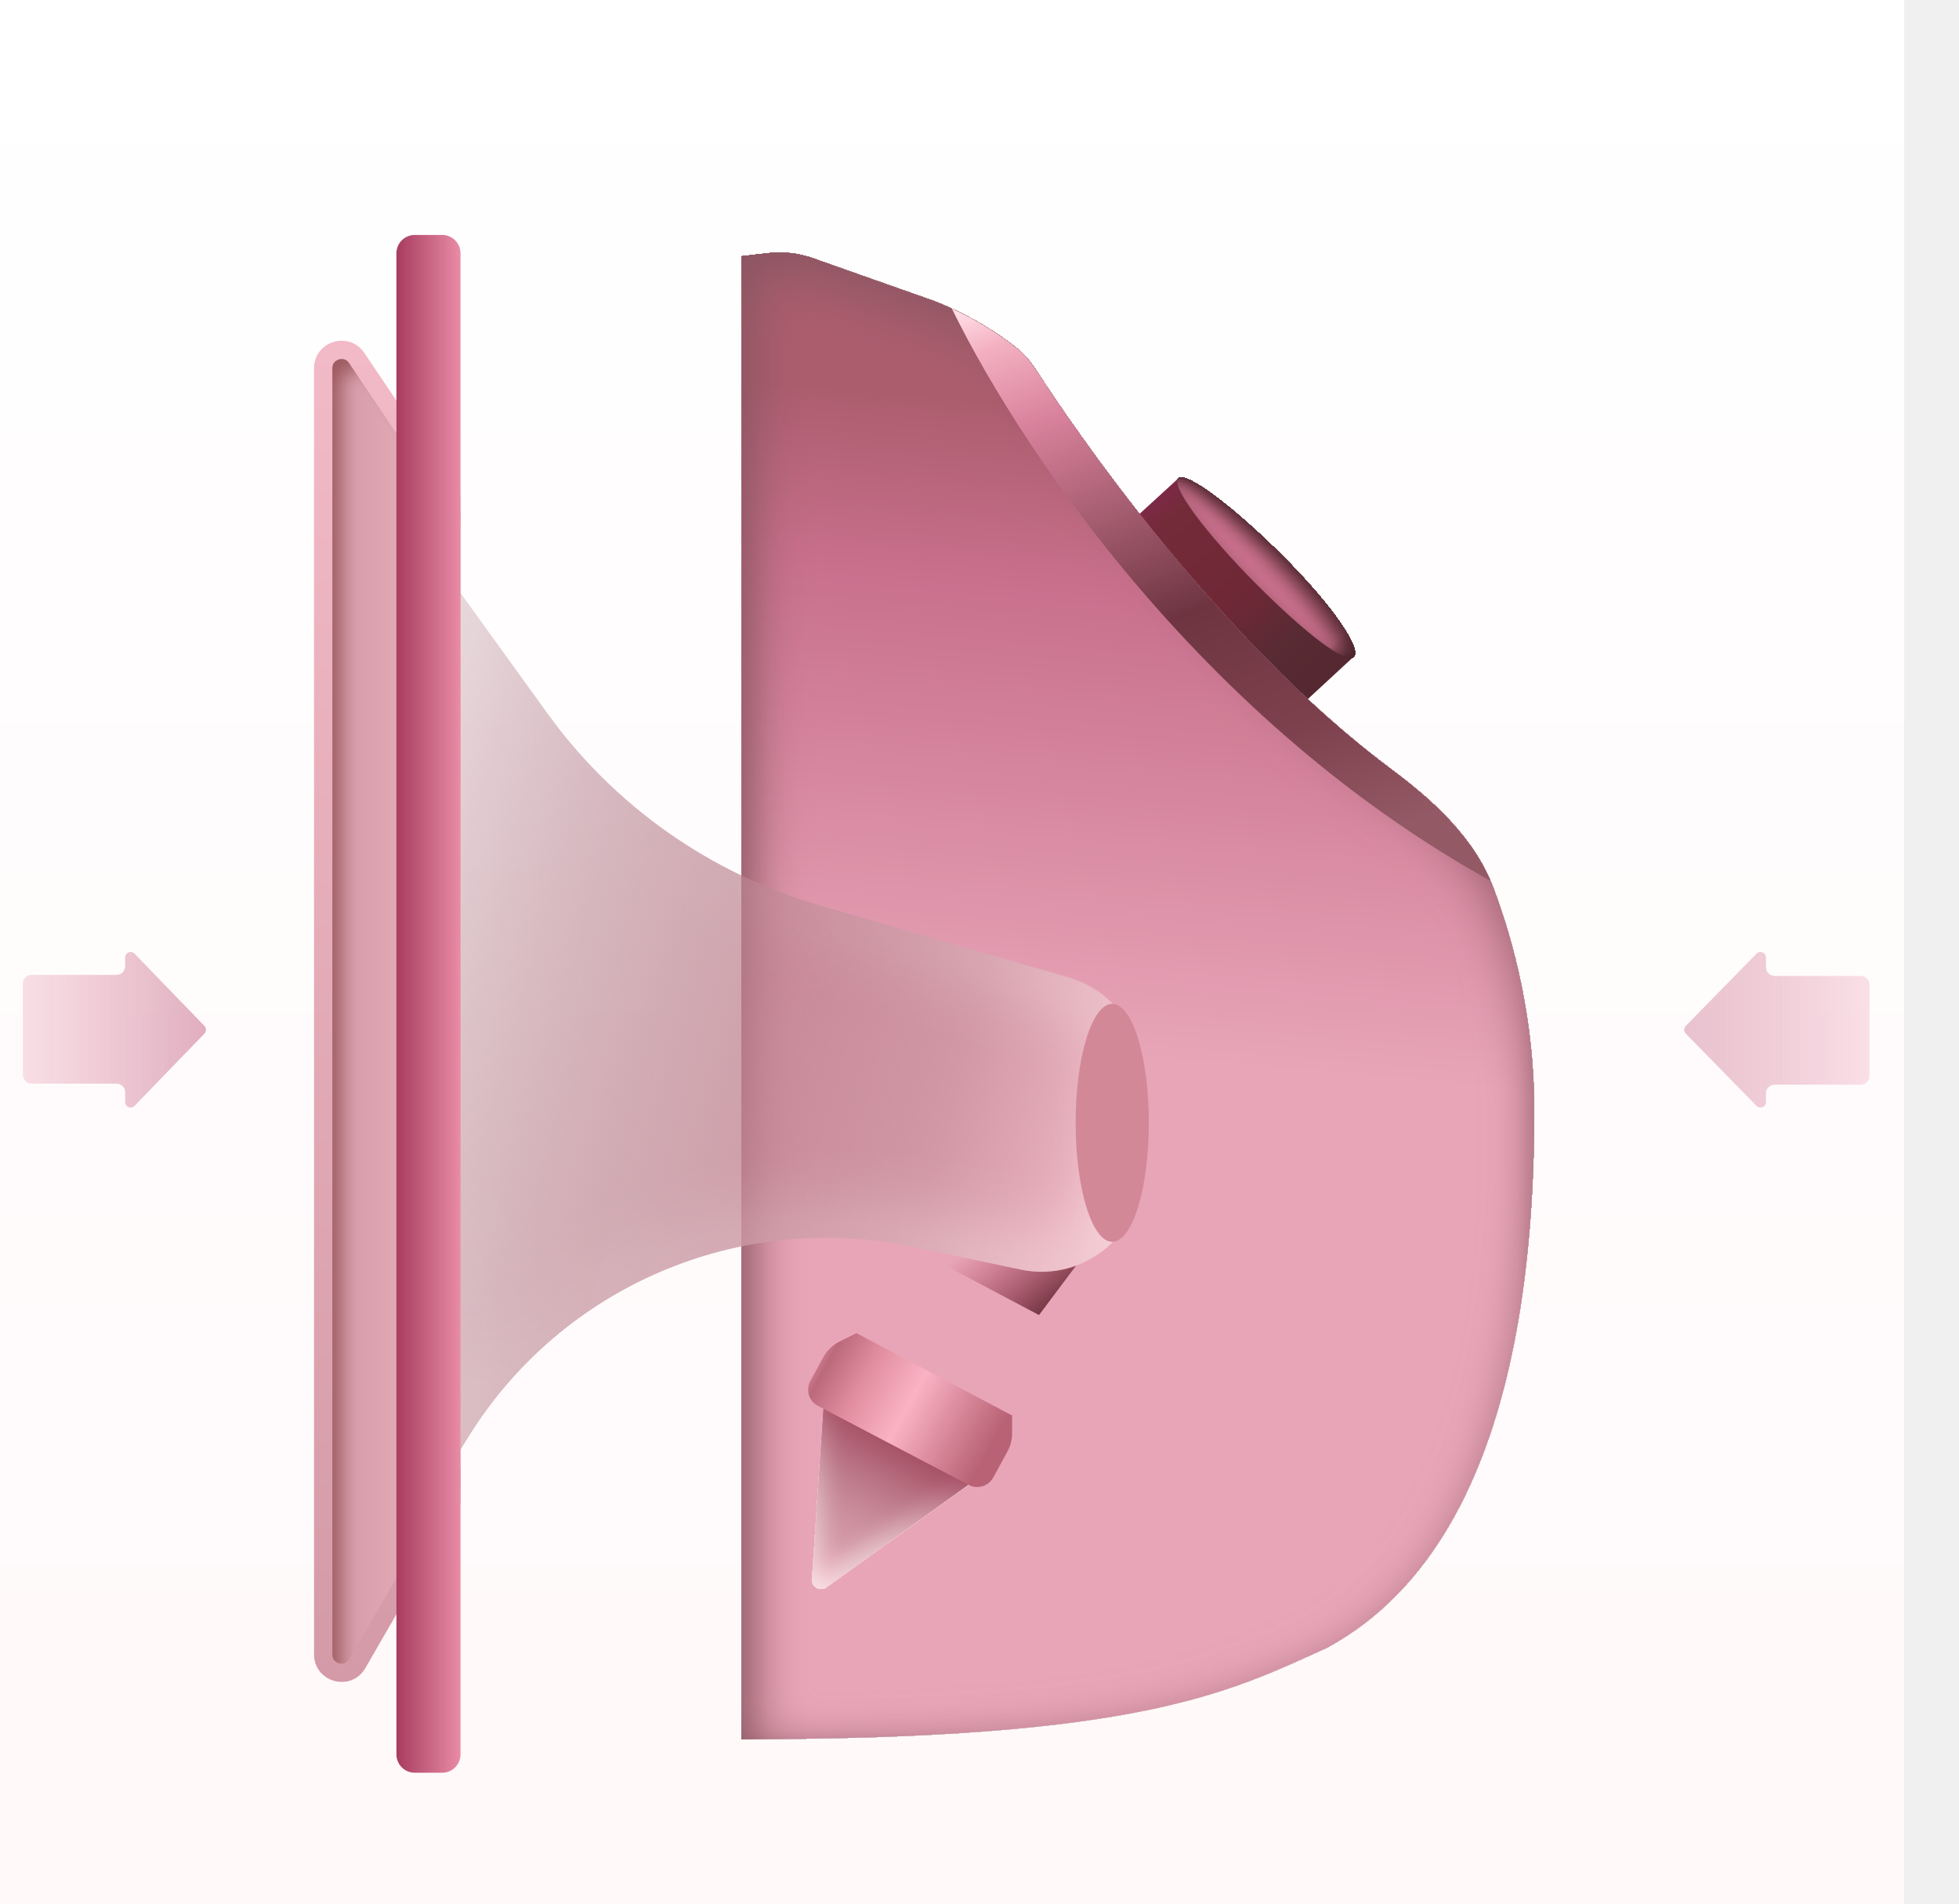
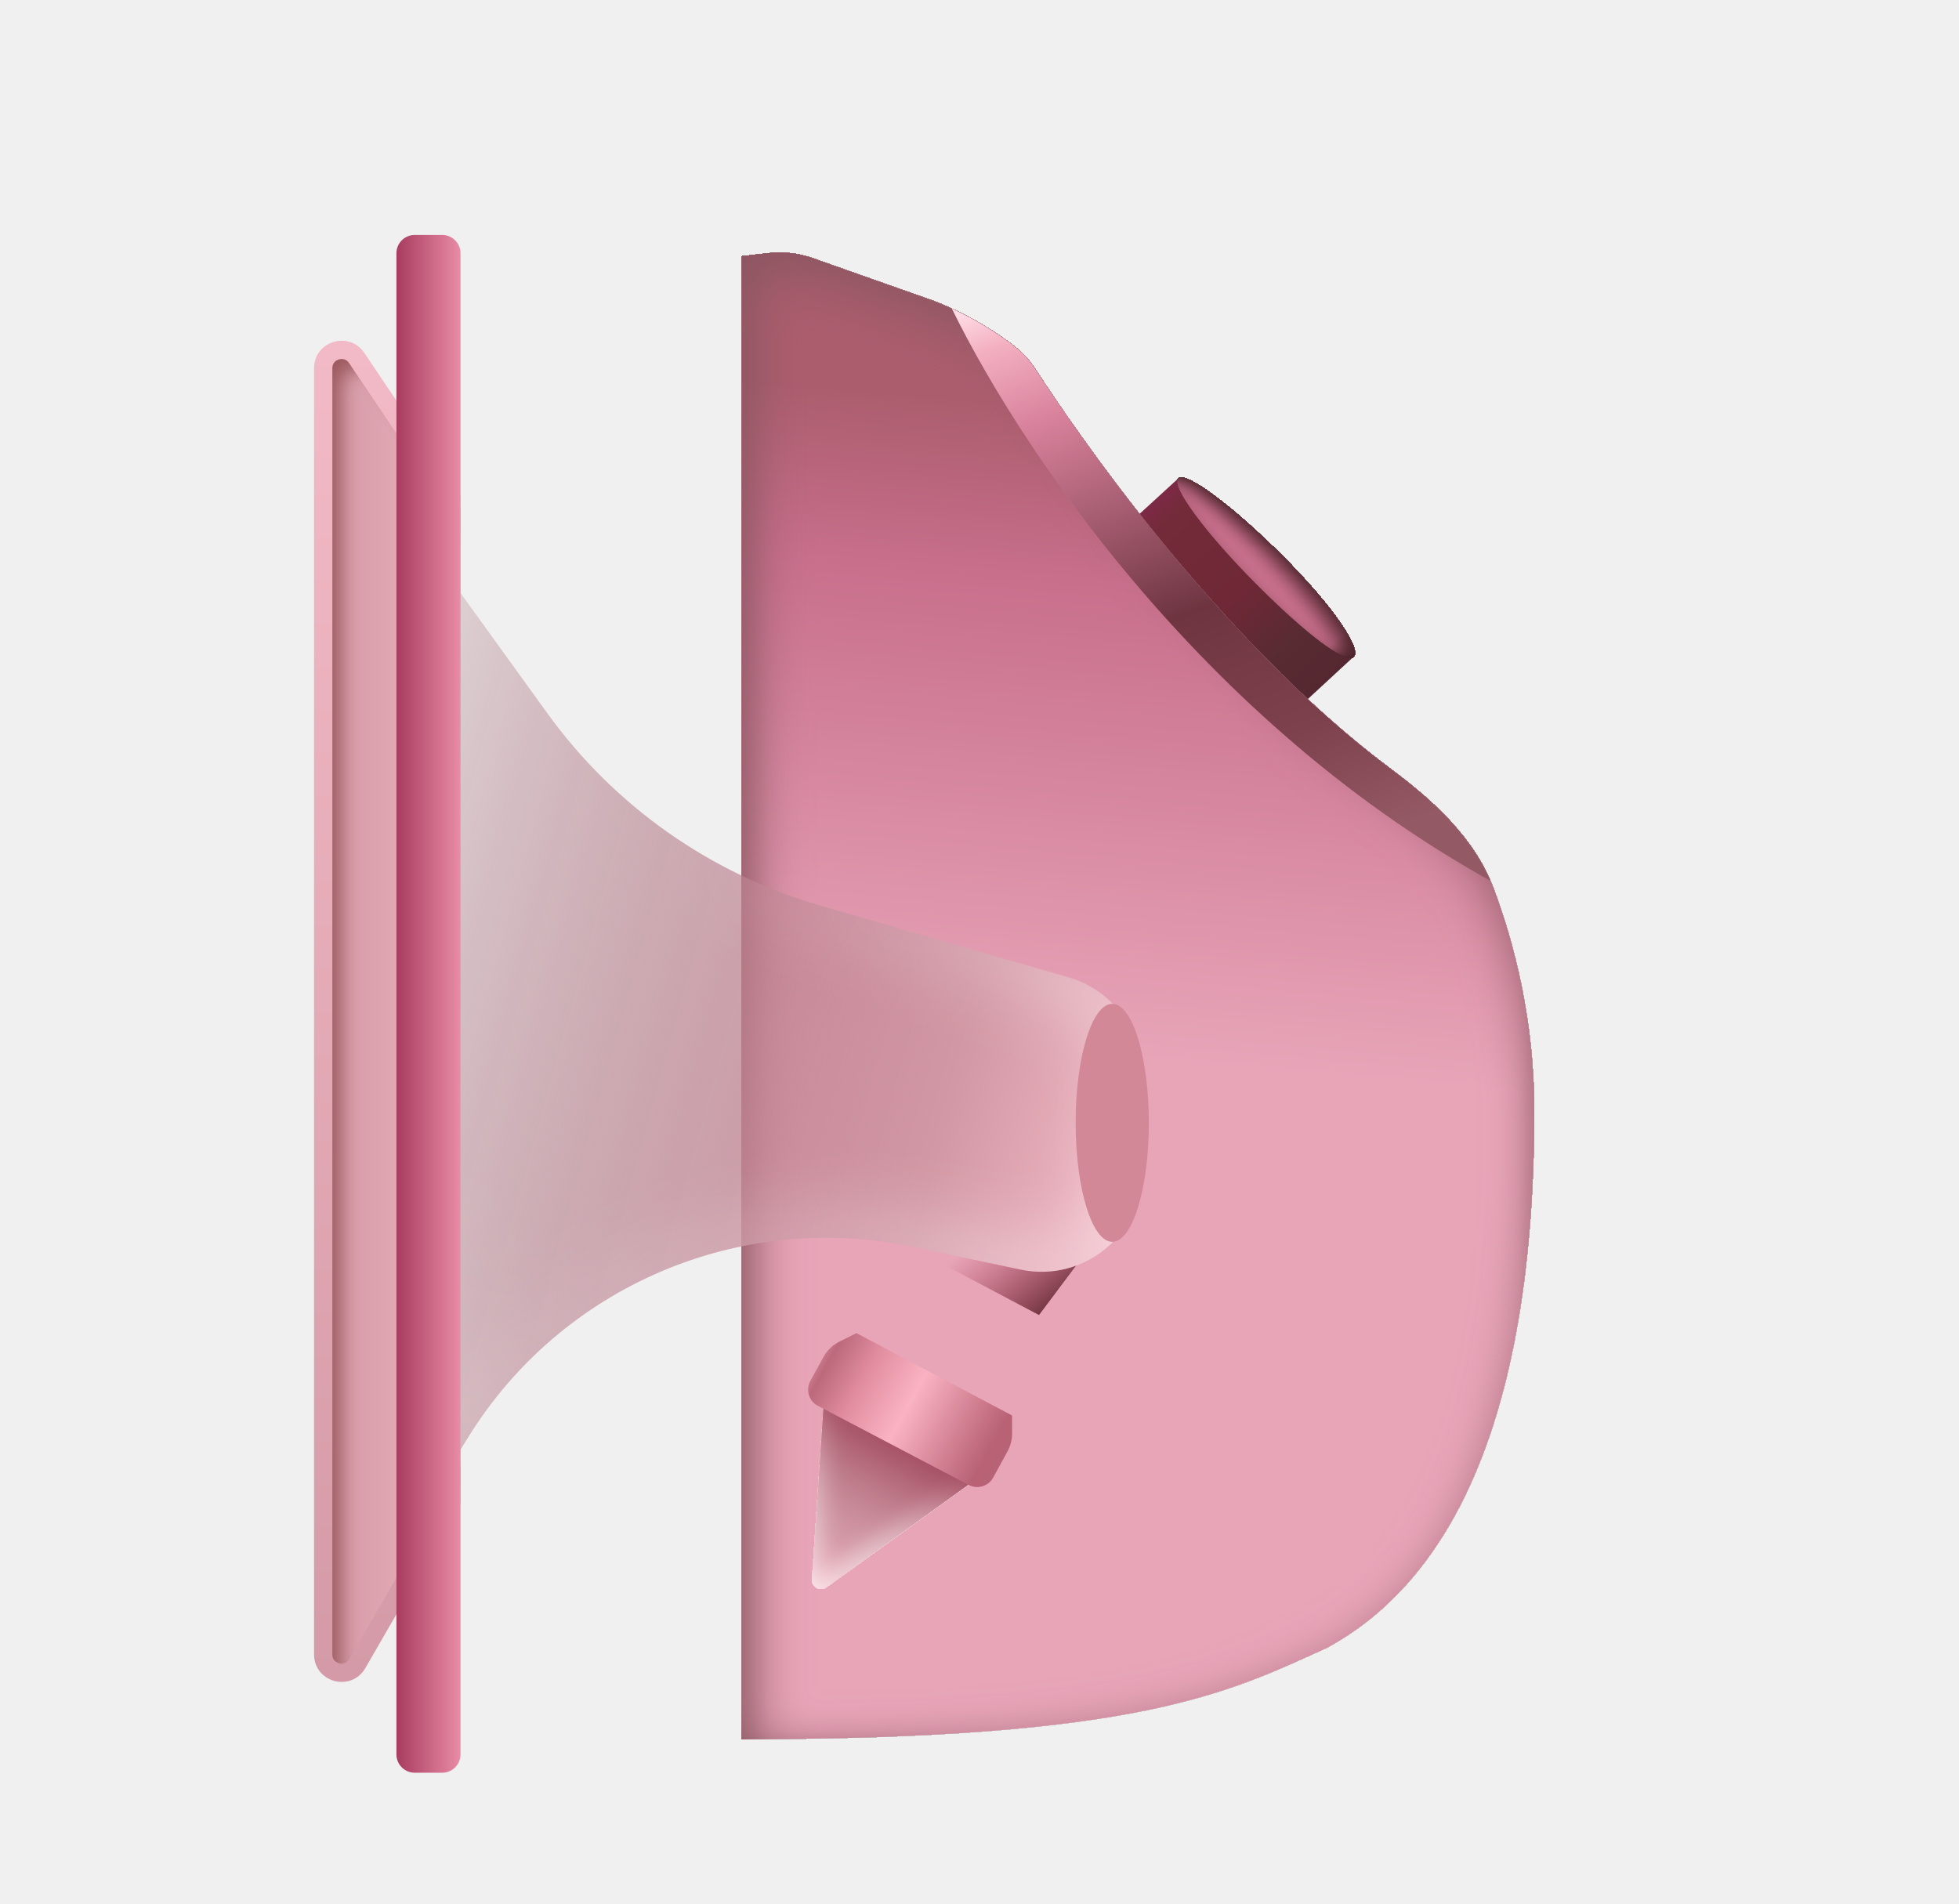
<svg xmlns="http://www.w3.org/2000/svg" width="214" height="208" viewBox="0 0 214 208" fill="none">
  <style>
+ #___, #____2 { display: none; }
svg { overflow: visible; }
@keyframes kf________transform_0 {
  0% {
    transform: translateX(67px) translateY(26px) translateX(0px) translateY(0px);
  }
  100% {
    transform: translateX(67px) translateY(26px) translateX(0px) translateY(0px);
  }
}
@keyframes kf________opacity_0 {
  0% {
    animation-timing-function: linear;
    opacity: 0;
  }
  31.85% {
    animation-timing-function: ease-in;
    opacity: 0;
  }
  40.51% {
    animation-timing-function: linear;
    opacity: 1;
  }
  100% {
    opacity: 1;
  }
}
#______ {
  transform-origin: 0 0;
  animation:
    kf________transform_0 6.28s linear infinite,
    kf________opacity_0 6.28s linear infinite;
}
@keyframes kf________2_transform_0 {
  0% {
    transform: translateX(35px) translateY(17px) translateX(0px) translateY(0px);
  }
  84.32% {
    animation-timing-function: ease-in;
    transform: translateX(35px) translateY(17px) translateX(0px) translateY(0px);
  }
  100% {
    transform: translateX(35px) translateY(17px) translateX(10.5px) translateY(0px);
  }
}
@keyframes kf________2_opacity_0 {
  0% {
    animation-timing-function: linear;
    opacity: 1;
  }
  84.27% {
    animation-timing-function: linear;
    opacity: 1;
  }
  100% {
    opacity: 1;
  }
}
#_______2 {
  transform-origin: 0 0;
  animation:
    kf________2_transform_0 6.28s linear infinite,
    kf________2_opacity_0 6.28s linear infinite;
}
@keyframes kf___________transform_0 {
  0% {
    animation-timing-function: ease-in;
    transform: translateX(-1.589px) translateY(15.147px) translateX(0px) translateY(8px) rotate(0rad) scaleX(1) scaleY(1) skewX(0rad);
  }
  31.85% {
    transform: translateX(-1.589px) translateY(15.147px) translateX(0px) translateY(-11.36px) rotate(0rad) scaleX(1) scaleY(1) skewX(0rad);
  }
  100% {
    transform: translateX(-1.589px) translateY(15.147px) translateX(0px) translateY(-11.36px) rotate(0rad) scaleX(1) scaleY(1) skewX(0rad);
  }
}
@keyframes kf___________opacity_0 {
  0% {
    animation-timing-function: cubic-bezier(0.5, 0, 0.5, 1);
    opacity: 0;
  }
  31.85% {
    animation-timing-function: linear;
    opacity: 1;
  }
  100% {
    opacity: 1;
  }
}
#_________ {
  transform-origin: 0 0;
  animation:
    kf___________transform_0 6.28s linear infinite,
    kf___________opacity_0 6.28s linear infinite;
}
@keyframes kf_____opacity_0 {
  0% {
    animation-timing-function: linear;
    opacity: 0;
  }
  39.79% {
    animation-timing-function: linear;
    opacity: 0;
  }
  46.39% {
    animation-timing-function: linear;
    opacity: 0.233;
  }
  53% {
    animation-timing-function: linear;
    opacity: 0;
  }
  53.01% {
    animation-timing-function: linear;
    opacity: 0.22;
  }
  53.03% {
    animation-timing-function: linear;
    opacity: 0.221;
  }
  53.04% {
    animation-timing-function: linear;
    opacity: 0.221;
  }
  53.07% {
    animation-timing-function: linear;
    opacity: 0;
  }
  59.61% {
    animation-timing-function: linear;
    opacity: 0.623;
  }
  66.23% {
    animation-timing-function: linear;
    opacity: 0;
  }
  66.25% {
    animation-timing-function: linear;
    opacity: 0;
  }
  72.84% {
    animation-timing-function: linear;
    opacity: 0.901;
  }
  80.8% {
    animation-timing-function: linear;
    opacity: 0.171;
  }
  84.38% {
    animation-timing-function: linear;
    opacity: 0;
  }
  100% {
    opacity: 0;
  }
}
#___ {
  animation: kf_____opacity_0 6.28s linear infinite;
}
@keyframes kf_____2_opacity_0 {
  0% {
    animation-timing-function: linear;
    opacity: 0;
  }
  39.79% {
    animation-timing-function: linear;
    opacity: 0;
  }
  39.81% {
    animation-timing-function: linear;
    opacity: 0;
  }
  46.4% {
    animation-timing-function: linear;
    opacity: 0.233;
  }
  53.02% {
    animation-timing-function: linear;
    opacity: 0;
  }
  53.03% {
    animation-timing-function: linear;
    opacity: 0.22;
  }
  53.04% {
    animation-timing-function: linear;
    opacity: 0.221;
  }
  53.09% {
    animation-timing-function: linear;
    opacity: 0;
  }
  59.63% {
    animation-timing-function: linear;
    opacity: 0.623;
  }
  66.24% {
    animation-timing-function: linear;
    opacity: 0;
  }
  66.26% {
    animation-timing-function: linear;
    opacity: 0;
  }
  72.86% {
    animation-timing-function: linear;
    opacity: 0.901;
  }
  80.82% {
    animation-timing-function: linear;
    opacity: 0.169;
  }
  84.38% {
    animation-timing-function: linear;
    opacity: 0;
  }
  84.39% {
    animation-timing-function: linear;
    opacity: 0;
  }
  100% {
    opacity: 0;
  }
}
#____2 {
  animation: kf_____2_opacity_0 6.28s linear infinite;
}
</style>
  <g id="Check_Cup">
-     <rect width="208" height="208" fill="url(#paint0_linear_9234_5502)" />
+     <rect width="208" height="208" fill="none" />
    <g id="______" transform="translate(67 26)">
      <g id="Frame_2147241315" transform="translate(1.95044 24.6804)">
        <g id="Frame_2147241322" transform="translate(9.21291 19.6746) rotate(3.91058)">
</g>
        <g id="Union" transform="translate(43.9097 64.2676)">
</g>
        <path id="Ellipse_23027" transform="translate(85.7097 64.1195) rotate(3)" d="M3.014 -0.908C4.123 -0.835 4.784 0.12 5.183 1.021C5.612 1.993 5.927 3.32 6.162 4.865C6.635 7.972 6.819 12.212 6.819 16.887C6.819 21.549 6.706 25.799 6.27 28.91C6.052 30.457 5.747 31.795 5.297 32.776C4.863 33.724 4.15 34.63 2.995 34.683C1.789 34.737 1.046 33.812 0.612 32.876C0.16 31.901 -0.146 30.553 -0.362 28.994C-0.799 25.855 -0.912 21.549 -0.912 16.887C-0.912 12.212 -0.727 7.899 -0.255 4.757C-0.02 3.196 0.294 1.856 0.727 0.894C1.121 0.016 1.823 -0.987 3.014 -0.908Z" fill="black" stroke="#A4A4A4" stroke-width="1.825" />
      </g>
      <g id="Frame_2147241319" transform="translate(7.5437 0.457031)">
        <g id="Exclude">
</g>
        <path id="Vector_4880" transform="translate(49.3017 25.8652)" d="M4.809 -5.15831e-05L0 4.402L17.868 25.114L23.98 19.467L4.809 -5.15831e-05Z" fill="url(#paint1_linear_9234_5502)" />
        <g id="Ellipse_23028" filter="url(#filter0_i_9234_5502)" transform="translate(52.6679 27.2987) rotate(-44.9104)">
          <path d="M4.209 14.233C4.209 22.095 3.106 27.334 1.944 27.334C0.781 27.334 0 22.095 0 14.233C0 6.373 0.942 0 2.104 0C3.267 0 4.209 6.373 4.209 14.233Z" fill="url(#paint2_linear_9234_5502)" />
        </g>
        <g id="Vector_4879" filter="url(#filter1_i_9234_5502)" transform="translate(6.45628 0.911688)">
          <path d="M86.597 93.965C86.597 131.825 75 146.631 64 152.631C53 157.631 43.333 162.631 0 162.631V0.631L2.883 0.295C4.541 0.101 6.222 0.289 7.797 0.845L20.912 5.474C24.809 6.973 28.152 9.087 30.233 10.806C31.041 11.473 31.67 12.29 32.241 13.168C35.988 18.931 51.864 42.386 70.866 56.587C75.617 60.136 80.105 64.204 82.186 69.757C84.335 75.49 86.597 83.911 86.597 93.965Z" fill="url(#paint3_linear_9234_5502)" />
        </g>
        <g id="Mask_group" transform="translate(6.45627 0.911735)">
          <g id="Mask_group_2">
            <mask id="mask0_9234_5502" style="mask-type:alpha" maskUnits="userSpaceOnUse" x="0" y="0" width="214" height="208">
              <path id="Vector_4881" d="M86.597 93.965C86.597 131.825 75 146.631 64 152.631C53 157.631 43.333 162.631 0 162.631V0.631L2.883 0.295C4.541 0.101 6.222 0.289 7.797 0.845L20.912 5.474C24.809 6.973 28.152 9.087 30.233 10.806C31.041 11.473 31.67 12.29 32.241 13.168C35.988 18.931 51.864 42.386 70.866 56.587C75.617 60.136 80.105 64.204 82.186 69.757C84.335 75.49 86.597 83.911 86.597 93.965Z" fill="url(#paint4_linear_9234_5502)" />
            </mask>
            <g mask="url(#mask0_9234_5502)">
              <path id="Vector_4881_2" transform="translate(21.6567 3.50732)" d="M60.672 65.633C26.726 47.039 6.23 14.147 0 0L6.763 0.404L45.569 44.84L61.237 58.832L60.672 65.633Z" fill="url(#paint5_linear_9234_5502)" />
            </g>
          </g>
        </g>
      </g>
    </g>
    <g id="_______2" transform="translate(35 17)">
      <g id="Frame_2147241355" transform="translate(59.5408 108.667) rotate(15)">
        <path id="Vector_4931" transform="translate(4.22184 8.18625) rotate(-15)" d="M23 1L17 9L0 0L23 1Z" fill="url(#paint6_linear_9234_5502)" />
        <g id="_________" transform="translate(-1.5895 15.147)">
          <g id="Vector_4929" filter="url(#filter2_ii_9234_5502)" transform="translate(2.66388 11.9726) rotate(-15)">
            <path d="M0.142 20.377L1.5 0L18 9.5L1.725 21.254C1.038 21.75 0.085 21.222 0.142 20.377Z" fill="url(#paint7_linear_9234_5502)" />
          </g>
          <path id="Vector_4931_2" transform="translate(2.66388 11.9726) rotate(-15)" d="M0.142 20.377L1.5 0L18 9.5L1.725 21.254C1.038 21.75 0.085 21.222 0.142 20.377Z" fill="url(#paint8_linear_9234_5502)" />
          <path id="Vector_4928" transform="translate(6.93377e-05 5.95712) rotate(-15)" d="M23.016 9L6.016 0L4.134 0.941C3.406 1.305 2.807 1.882 2.415 2.596L0.98 5.214C0.442 6.195 0.813 7.427 1.804 7.946L18.274 16.586C19.241 17.093 20.436 16.731 20.959 15.773L22.528 12.895C22.848 12.308 23.016 11.649 23.016 10.98V9Z" fill="url(#paint9_linear_9234_5502)" />
        </g>
      </g>
      <g id="Frame_2147241351" transform="translate(14.5 46.667)">
        <path id="Vector_4920" d="M10.295 14.261L0 0V96L1.664 93.317C11.879 76.841 31.326 68.538 50.291 72.555L61.983 75.031C69.056 76.529 75.627 70.912 75.247 63.692L75 59L75.182 54.088C75.369 49.041 72.096 44.516 67.245 43.113L40.147 35.279C28.127 31.804 17.618 24.405 10.295 14.261Z" fill="url(#paint10_linear_9234_5502)" />
        <g id="Mask_group_3">
          <mask id="mask1_9234_5502" style="mask-type:alpha" maskUnits="userSpaceOnUse" x="0" y="0" width="214" height="208">
            <path id="Vector_4921" d="M10.295 14.261L0 0V96L1.664 93.317C11.879 76.841 31.326 68.538 50.291 72.555L61.983 75.031C69.056 76.529 75.627 70.912 75.247 63.692L75 59L75.182 54.088C75.369 49.041 72.096 44.516 67.245 43.113L40.147 35.279C28.127 31.804 17.618 24.405 10.295 14.261Z" fill="white" />
          </mask>
          <g mask="url(#mask1_9234_5502)">
            <g id="Vector_4923" filter="url(#filter3_f_9234_5502)">
              <path d="M0 0L10.295 14.261C17.618 24.405 28.127 31.804 40.147 35.279L67.245 43.113C72.096 44.516 75.369 49.041 75.182 54.088L75 59L76 78" stroke="url(#paint11_linear_9234_5502)" stroke-width="2" />
            </g>
            <g id="Vector_4925" filter="url(#filter4_f_9234_5502)">
              <path d="M0 0V96L1.664 93.317C11.879 76.841 31.326 68.538 50.291 72.555L61.983 75.031C69.056 76.529 75.627 70.912 75.247 63.692L75 59" stroke="url(#paint12_linear_9234_5502)" stroke-width="2" />
            </g>
          </g>
        </g>
        <ellipse id="Ellipse_23046" transform="matrix(-1 8.74228e-08 8.74228e-08 1 76 46)" cx="4" cy="13" rx="4" ry="13" fill="#D38898" />
      </g>
      <g id="Frame_2147241353" clip-path="url(#clip0_9234_5502)" transform="translate(-40.5)">
        <g id="Frame_2147241321">
          <g id="Frame_2147241332" transform="translate(33.3164 13.2731)">
</g>
          <g id="Vector_4918" transform="translate(40.8064 16.667)">
            <g filter="url(#filter5_i_9234_5502)">
              <path d="M18.5 27.5L3.659 5.44C2.557 3.801 0 4.582 0 6.556V147.079C0 149.125 2.709 149.851 3.732 148.079L18.5 122.5V27.5Z" fill="url(#paint13_linear_9234_5502)" />
            </g>
            <path d="M18.5 27.5L3.659 5.44C2.557 3.801 0 4.582 0 6.556V147.079C0 149.125 2.709 149.851 3.732 148.079L18.5 122.5V27.5Z" stroke="url(#paint14_linear_9234_5502)" stroke-width="2" />
          </g>
        </g>
        <path id="Rectangle_400770922" transform="translate(48.8064 8.66699)" d="M0 2C0 0.895 0.895 0 2 0H5C6.105 0 7 0.895 7 2V166C7 167.105 6.105 168 5 168H2C0.895 168 0 167.105 0 166V2Z" fill="url(#paint15_linear_9234_5502)" />
      </g>
    </g>
    <path id="___" opacity="0.55" transform="translate(2.5 104)" d="M11.172 0.604C11.172 0.061 11.824 -0.205 12.196 0.186L19.834 8.082C20.055 8.315 20.055 8.684 19.834 8.918L12.196 16.814C11.824 17.205 11.172 16.939 11.172 16.396V15.335C11.172 14.81 10.746 14.383 10.22 14.383H0.952C0.426 14.383 5.45441e-05 13.957 5.20348e-05 13.431L4.41876e-06 3.454C1.90948e-06 2.928 0.426 2.501 0.952 2.501H10.22C10.746 2.501 11.172 2.075 11.172 1.549V0.604Z" fill="url(#paint16_linear_9234_5502)" />
    <path id="____2" opacity="0.549" transform="translate(204.222 121) rotate(-180)" d="M11.307 0.604C11.307 0.061 11.966 -0.205 12.342 0.186L20.072 8.082C20.297 8.315 20.297 8.684 20.072 8.918L12.342 16.814C11.966 17.205 11.307 16.939 11.307 16.396V15.335C11.307 14.81 10.881 14.383 10.355 14.383H0.952C0.426 14.383 5.52001e-05 13.957 5.26607e-05 13.431L4.4719e-06 3.454C1.93245e-06 2.928 0.426 2.501 0.952 2.501H10.355C10.881 2.501 11.307 2.075 11.307 1.549V0.604Z" fill="url(#paint17_linear_9234_5502)" />
  </g>
  <defs>
    <filter id="filter0_i_9234_5502" x="-12.521" y="-1.571" width="29.092" height="29.093" filterUnits="userSpaceOnUse" color-interpolation-filters="sRGB">
      <feFlood flood-opacity="0" result="BackgroundImageFix" />
      <feBlend mode="normal" in="SourceGraphic" in2="BackgroundImageFix" result="shape" />
      <feColorMatrix in="SourceAlpha" type="matrix" values="0 0 0 0 0 0 0 0 0 0 0 0 0 0 0 0 0 0 127 0" result="hardAlpha" />
      <feOffset dx="-1" dy="-1" />
      <feGaussianBlur stdDeviation="1" />
      <feComposite in2="hardAlpha" operator="arithmetic" k2="-1" k3="1" />
      <feColorMatrix type="matrix" values="0 0 0 0 0.295 0 0 0 0 0.134 0 0 0 0 0.162 0 0 0 1 0" />
      <feBlend mode="normal" in2="shape" result="effect1_innerShadow_9234_5502" />
    </filter>
    <filter id="filter1_i_9234_5502" x="0" y="0.221" width="87.597" height="164.411" filterUnits="userSpaceOnUse" color-interpolation-filters="sRGB">
      <feFlood flood-opacity="0" result="BackgroundImageFix" />
      <feBlend mode="normal" in="SourceGraphic" in2="BackgroundImageFix" result="shape" />
      <feColorMatrix in="SourceAlpha" type="matrix" values="0 0 0 0 0 0 0 0 0 0 0 0 0 0 0 0 0 0 127 0" result="hardAlpha" />
      <feOffset dx="1" dy="2" />
      <feGaussianBlur stdDeviation="3" />
      <feComposite in2="hardAlpha" operator="arithmetic" k2="-1" k3="1" />
      <feColorMatrix type="matrix" values="0 0 0 0 0.546 0 0 0 0 0.335 0 0 0 0 0.382 0 0 0 1 0" />
      <feBlend mode="normal" in2="shape" result="effect1_innerShadow_9234_5502" />
    </filter>
    <filter id="filter2_ii_9234_5502" x="-0.861" y="-1" width="19.861" height="23.446" filterUnits="userSpaceOnUse" color-interpolation-filters="sRGB">
      <feFlood flood-opacity="0" result="BackgroundImageFix" />
      <feBlend mode="normal" in="SourceGraphic" in2="BackgroundImageFix" result="shape" />
      <feColorMatrix in="SourceAlpha" type="matrix" values="0 0 0 0 0 0 0 0 0 0 0 0 0 0 0 0 0 0 127 0" result="hardAlpha" />
      <feOffset dx="-1" dy="-1" />
      <feGaussianBlur stdDeviation="1" />
      <feComposite in2="hardAlpha" operator="arithmetic" k2="-1" k3="1" />
      <feColorMatrix type="matrix" values="0 0 0 0 1 0 0 0 0 1 0 0 0 0 1 0 0 0 0.4 0" />
      <feBlend mode="normal" in2="shape" result="effect1_innerShadow_9234_5502" />
      <feColorMatrix in="SourceAlpha" type="matrix" values="0 0 0 0 0 0 0 0 0 0 0 0 0 0 0 0 0 0 127 0" result="hardAlpha" />
      <feOffset dx="1" dy="1" />
      <feGaussianBlur stdDeviation="1" />
      <feComposite in2="hardAlpha" operator="arithmetic" k2="-1" k3="1" />
      <feColorMatrix type="matrix" values="0 0 0 0 1 0 0 0 0 1 0 0 0 0 1 0 0 0 0.35 0" />
      <feBlend mode="normal" in2="effect1_innerShadow_9234_5502" result="effect2_innerShadow_9234_5502" />
    </filter>
    <filter id="filter3_f_9234_5502" x="-8.811" y="-8.585" width="93.809" height="94.638" filterUnits="userSpaceOnUse" color-interpolation-filters="sRGB">
      <feFlood flood-opacity="0" result="BackgroundImageFix" />
      <feBlend mode="normal" in="SourceGraphic" in2="BackgroundImageFix" result="shape" />
      <feGaussianBlur stdDeviation="4" result="effect1_foregroundBlur_9234_5502" />
    </filter>
    <filter id="filter4_f_9234_5502" x="-9" y="-8" width="93.263" height="115.511" filterUnits="userSpaceOnUse" color-interpolation-filters="sRGB">
      <feFlood flood-opacity="0" result="BackgroundImageFix" />
      <feBlend mode="normal" in="SourceGraphic" in2="BackgroundImageFix" result="shape" />
      <feGaussianBlur stdDeviation="4" result="effect1_foregroundBlur_9234_5502" />
    </filter>
    <filter id="filter5_i_9234_5502" x="-1" y="3.551" width="22.5" height="148.533" filterUnits="userSpaceOnUse" color-interpolation-filters="sRGB">
      <feFlood flood-opacity="0" result="BackgroundImageFix" />
      <feBlend mode="normal" in="SourceGraphic" in2="BackgroundImageFix" result="shape" />
      <feColorMatrix in="SourceAlpha" type="matrix" values="0 0 0 0 0 0 0 0 0 0 0 0 0 0 0 0 0 0 127 0" result="hardAlpha" />
      <feOffset dx="2" dy="2" />
      <feGaussianBlur stdDeviation="1" />
      <feComposite in2="hardAlpha" operator="arithmetic" k2="-1" k3="1" />
      <feColorMatrix type="matrix" values="0 0 0 0 0.614 0 0 0 0 0.352 0 0 0 0 0.373 0 0 0 1 0" />
      <feBlend mode="normal" in2="shape" result="effect1_innerShadow_9234_5502" />
    </filter>
    <linearGradient id="paint0_linear_9234_5502" x1="104" y1="0" x2="104" y2="208" gradientUnits="userSpaceOnUse">
      <stop stop-color="white" />
      <stop offset="0.913" stop-color="#FFF9FA" />
    </linearGradient>
    <linearGradient id="paint1_linear_9234_5502" x1="1.709" y1="2.577" x2="20.07" y2="23.202" gradientUnits="userSpaceOnUse">
      <stop stop-color="#7D2948" />
      <stop offset="0.1" stop-color="#742B39" />
      <stop offset="0.503" stop-color="#6F2836" />
      <stop offset="0.791" stop-color="#582B33" />
      <stop offset="1" stop-color="#552831" />
    </linearGradient>
    <linearGradient id="paint2_linear_9234_5502" x1="2.104" y1="0" x2="2.104" y2="27.334" gradientUnits="userSpaceOnUse">
      <stop offset="0.904" stop-color="#C86F8C" />
      <stop offset="1" stop-color="#562F36" />
    </linearGradient>
    <linearGradient id="paint3_linear_9234_5502" x1="55.867" y1="18.936" x2="43.263" y2="162.994" gradientUnits="userSpaceOnUse">
      <stop stop-color="#AB5D6D" />
      <stop offset="0.13" stop-color="#C86F8C" />
      <stop offset="0.486" stop-color="#E8A5B8" />
    </linearGradient>
    <linearGradient id="paint4_linear_9234_5502" x1="55.867" y1="18.936" x2="43.263" y2="162.994" gradientUnits="userSpaceOnUse">
      <stop offset="0.178" stop-color="#9C2137" />
      <stop offset="0.466" stop-color="#AB5D6D" />
      <stop offset="0.784" stop-color="#DCB6C0" />
    </linearGradient>
    <linearGradient id="paint5_linear_9234_5502" x1="7.159" y1="1.346" x2="34.906" y2="73.629" gradientUnits="userSpaceOnUse">
      <stop stop-color="#FFDDE6" />
      <stop offset="0.063" stop-color="#F3B0C1" />
      <stop offset="0.183" stop-color="#D9829D" />
      <stop offset="0.51" stop-color="#6E3541" />
      <stop offset="0.721" stop-color="#7D414D" />
      <stop offset="0.899" stop-color="#935965" />
    </linearGradient>
    <linearGradient id="paint6_linear_9234_5502" x1="10" y1="1" x2="17" y2="9.5" gradientUnits="userSpaceOnUse">
      <stop stop-color="#AD3752" stop-opacity="0" />
      <stop offset="1" stop-color="#6F333F" />
    </linearGradient>
    <linearGradient id="paint7_linear_9234_5502" x1="0.5" y1="22" x2="8.746" y2="4.617" gradientUnits="userSpaceOnUse">
      <stop stop-color="#F3BBC7" />
      <stop offset="1" stop-color="#955665" />
    </linearGradient>
    <linearGradient id="paint8_linear_9234_5502" x1="0.5" y1="22" x2="11.441" y2="3.655" gradientUnits="userSpaceOnUse">
      <stop offset="0.3" stop-color="#F3BBC7" stop-opacity="0" />
      <stop offset="1" stop-color="#97334B" />
    </linearGradient>
    <linearGradient id="paint9_linear_9234_5502" x1="21.516" y1="15" x2="0.65" y2="3.5" gradientUnits="userSpaceOnUse">
      <stop stop-color="#B86275" />
      <stop offset="0.081" stop-color="#B96275" />
      <stop offset="0.25" stop-color="#D28193" />
      <stop offset="0.505" stop-color="#FAB3C3" />
      <stop offset="0.75" stop-color="#E08C9E" />
      <stop offset="0.922" stop-color="#BB697B" />
      <stop offset="1" stop-color="#DB8C9D" />
    </linearGradient>
    <linearGradient id="paint10_linear_9234_5502" x1="76" y1="63.776" x2="-11.785" y2="39.421" gradientUnits="userSpaceOnUse">
      <stop stop-color="#F3BBC7" />
      <stop offset="0.25" stop-color="#D298A5" />
      <stop offset="1" stop-color="#955665" stop-opacity="0.2" />
    </linearGradient>
    <linearGradient id="paint11_linear_9234_5502" x1="-1.65422e-06" y1="51.594" x2="31.212" y2="84.449" gradientUnits="userSpaceOnUse">
      <stop stop-color="white" stop-opacity="0" />
      <stop offset="1" stop-color="white" />
    </linearGradient>
    <linearGradient id="paint12_linear_9234_5502" x1="-1.65422e-06" y1="63.5" x2="38" y2="96" gradientUnits="userSpaceOnUse">
      <stop stop-color="white" stop-opacity="0" />
      <stop offset="1" stop-color="white" />
    </linearGradient>
    <linearGradient id="paint13_linear_9234_5502" x1="18.5" y1="77.272" x2="0" y2="77.272" gradientUnits="userSpaceOnUse">
      <stop stop-color="#F3BBC7" />
      <stop offset="0.5" stop-color="#E3AAB6" />
      <stop offset="1" stop-color="#D298A5" />
    </linearGradient>
    <linearGradient id="paint14_linear_9234_5502" x1="7.325" y1="-0.778" x2="7.324" y2="159.136" gradientUnits="userSpaceOnUse">
      <stop stop-color="#F3BBC7" />
      <stop offset="1" stop-color="#D298A5" />
    </linearGradient>
    <linearGradient id="paint15_linear_9234_5502" x1="0" y1="84" x2="7" y2="84" gradientUnits="userSpaceOnUse">
      <stop stop-color="#A83C60" />
      <stop offset="1" stop-color="#E98CA6" />
    </linearGradient>
    <linearGradient id="paint16_linear_9234_5502" x1="21.097" y1="8.061" x2="-4.579" y2="8.061" gradientUnits="userSpaceOnUse">
      <stop offset="0.05" stop-color="#C86F8C" />
      <stop offset="1" stop-color="#F7CAD6" stop-opacity="0.75" />
    </linearGradient>
    <linearGradient id="paint17_linear_9234_5502" x1="21.351" y1="8.061" x2="-4.634" y2="8.061" gradientUnits="userSpaceOnUse">
      <stop stop-color="#C86F8C" stop-opacity="0.75" />
      <stop offset="0.841" stop-color="#F7CAD6" />
    </linearGradient>
    <clipPath id="clip0_9234_5502">
      <rect width="55.806" height="180.632" fill="white" />
    </clipPath>
  </defs>
</svg>
